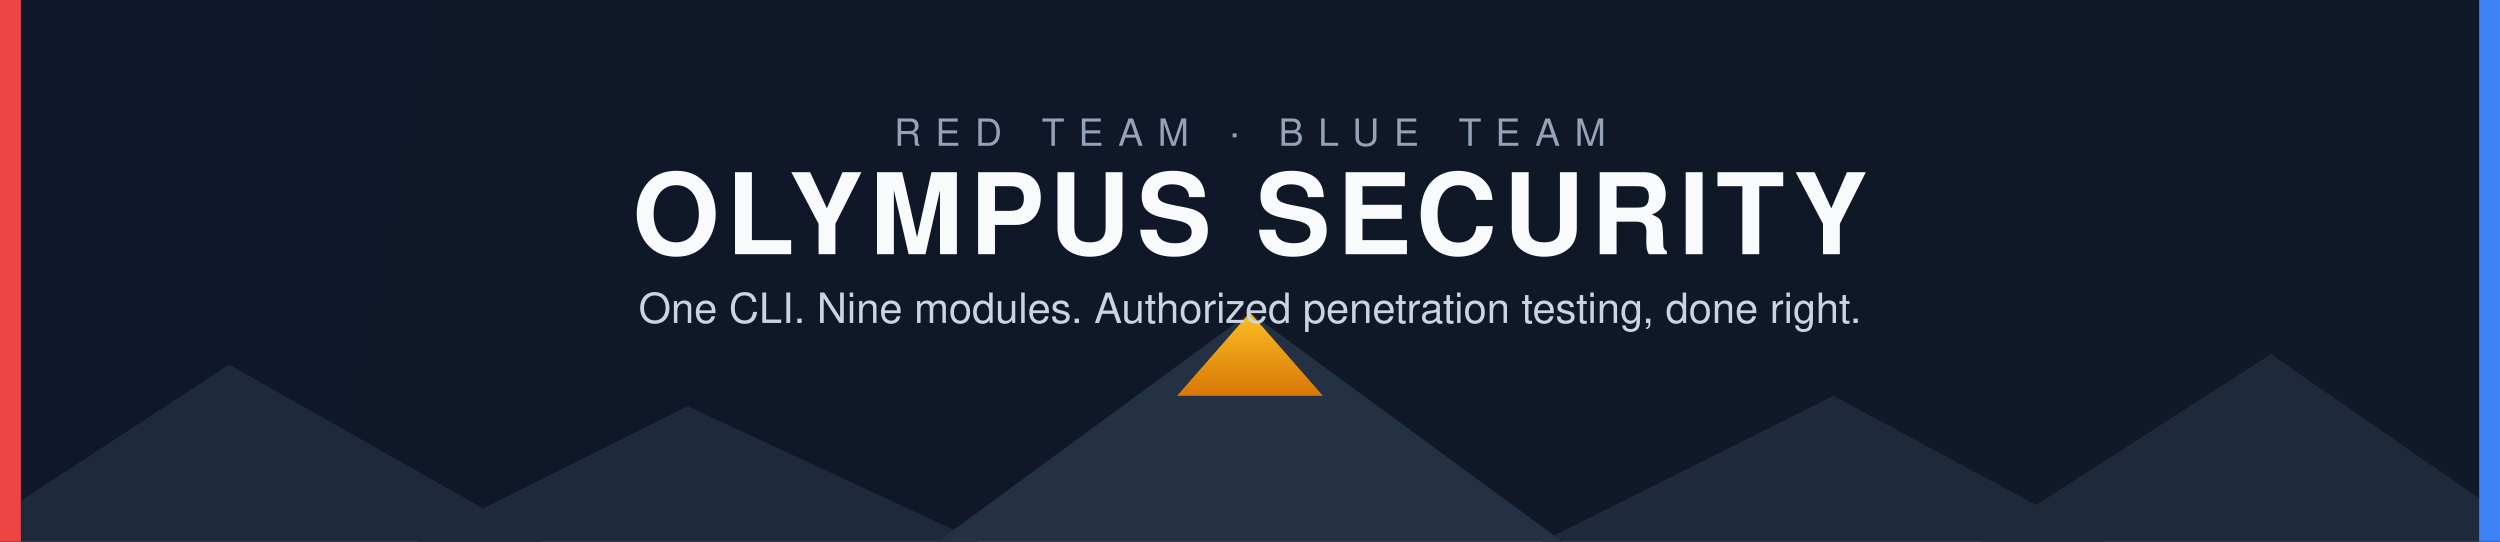
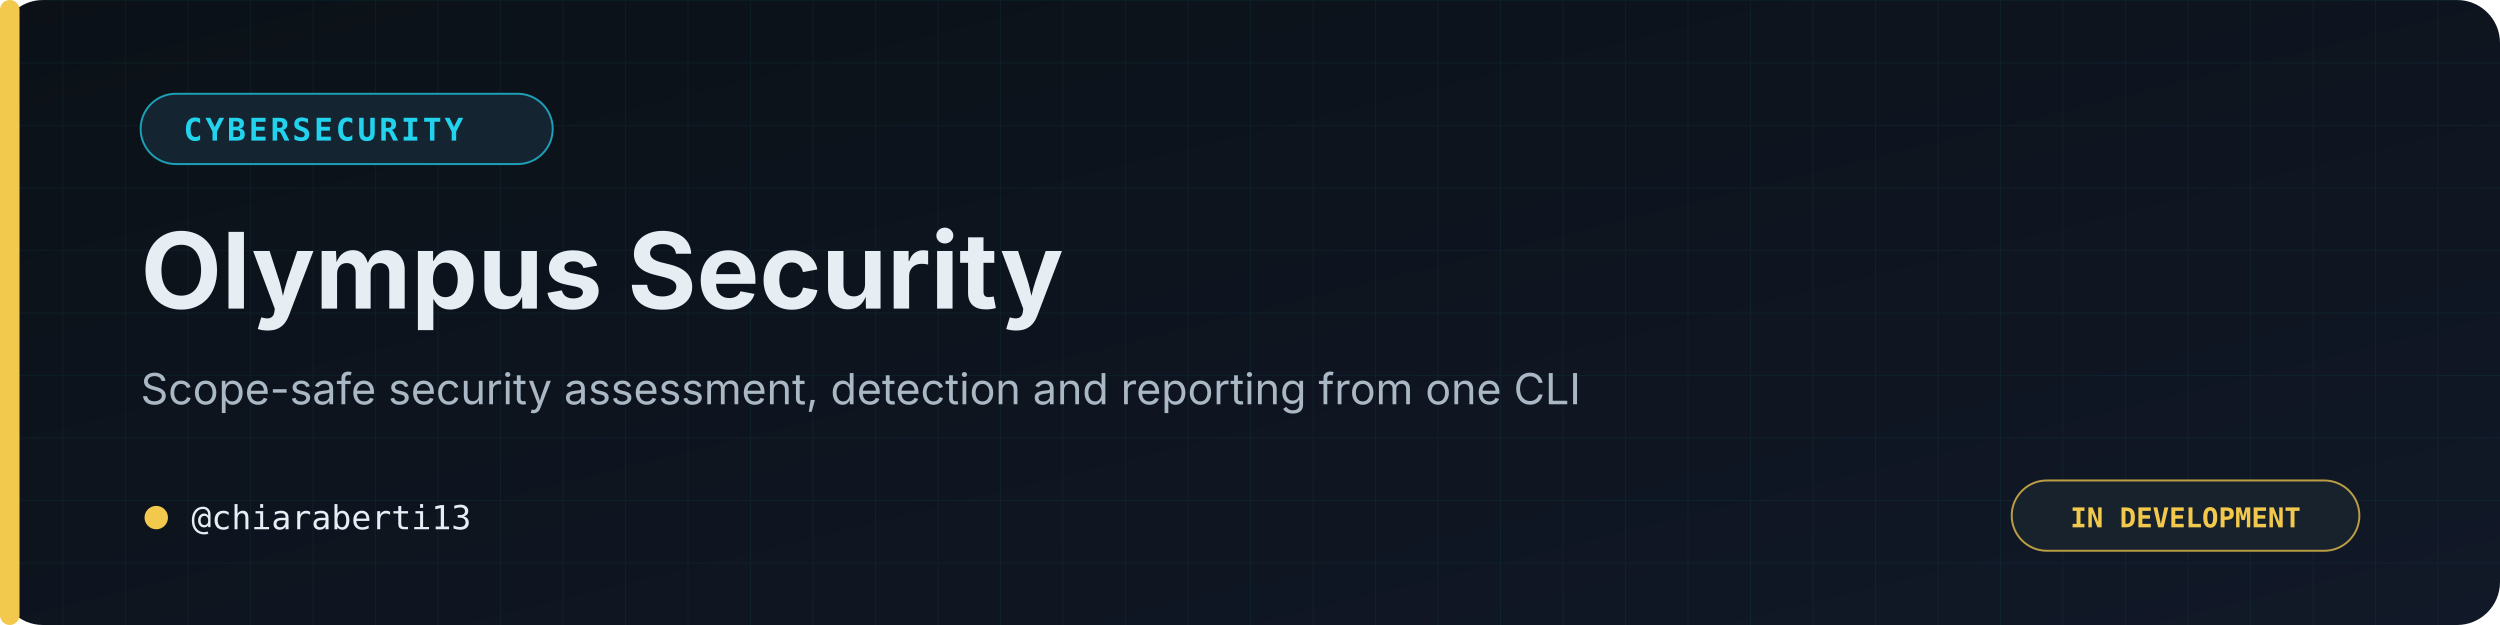
- <svg xmlns="http://www.w3.org/2000/svg" viewBox="0 0 1200 260" width="1200" height="260" role="img" aria-label="Olympus Security">
+ <svg xmlns="http://www.w3.org/2000/svg" width="1280" height="320" viewBox="0 0 1280 320" role="img" aria-label="Olympus Security — Scope-safe security assessment, detection and reporting from one CLI">
  <defs>
-     <linearGradient id="bg" x1="0" y1="0" x2="1200" y2="260" gradientUnits="userSpaceOnUse">
-       <stop offset="0" stop-color="#0f172a" />
+     <linearGradient id="bg" x1="0" y1="0" x2="1" y2="1">
+       <stop offset="0" stop-color="#0B1117" />
      <stop offset="1" stop-color="#111827" />
    </linearGradient>
-     <linearGradient id="peakGold" x1="0" y1="0" x2="0" y2="1">
-       <stop offset="0" stop-color="#fbbf24" />
-       <stop offset="1" stop-color="#d97706" />
-     </linearGradient>
+     <pattern id="grid" width="32" height="32" patternUnits="userSpaceOnUse">
+       <path d="M32 0H0V32" fill="none" stroke="#22D3EE" stroke-opacity=".055" />
+     </pattern>
  </defs>
-   <rect x="0" y="0" width="1200" height="260" fill="url(#bg)" />
-   <polygon points="-20,260 110,175 260,260" fill="#1e293b" />
-   <polygon points="200,260 330,195 470,260" fill="#1e293b" />
-   <polygon points="740,260 880,190 1010,260" fill="#1e293b" />
-   <polygon points="950,260 1090,170 1220,260" fill="#1e293b" />
-   <polygon points="450,260 600,150 750,260" fill="#243044" />
-   <polygon points="565,190 600,150 635,190" fill="url(#peakGold)" />
-   <rect x="0" y="0" width="10" height="260" fill="#ef4444" />
-   <rect x="1190" y="0" width="10" height="260" fill="#3b82f6" />
-   <text x="600" y="70" text-anchor="middle" font-family="Segoe UI, Helvetica, Arial, sans-serif" font-size="18" letter-spacing="7" fill="#94a3b8">RED TEAM · BLUE TEAM</text>
-   <text x="600" y="122" text-anchor="middle" font-family="Segoe UI, Helvetica, Arial, sans-serif" font-size="54" font-weight="700" letter-spacing="3" fill="#f8fafc">OLYMPUS SECURITY</text>
-   <text x="600" y="155" text-anchor="middle" font-family="Segoe UI, Helvetica, Arial, sans-serif" font-size="20" fill="#cbd5e1">One CLI. Nine modules. Authorized penetration testing, done right.</text>
+   <rect width="1280" height="320" rx="22" fill="url(#bg)" />
+   <rect width="1280" height="320" rx="22" fill="url(#grid)" />
+   <rect x="0" y="0" width="10" height="320" rx="5" fill="#F2C94C" />
+   <rect x="72" y="48" width="211" height="36" rx="18" fill="#152431" stroke="#22D3EE" stroke-opacity=".72" />
+   <text x="94" y="72" fill="#22D3EE" font-family="JetBrains Mono, ui-monospace, monospace" font-size="16" font-weight="700" letter-spacing="1.5">CYBERSECURITY</text>
+   <text x="72" y="158" fill="#E6EDF3" font-family="Inter, Arial, sans-serif" font-size="54" font-weight="750">Olympus Security</text>
+   <text x="72" y="207" fill="#AAB7C4" font-family="Inter, Arial, sans-serif" font-size="22">Scope-safe security assessment, detection and reporting from one CLI</text>
+   <circle cx="80" cy="265" r="6" fill="#F2C94C" />
+   <text x="98" y="271" fill="#E6EDF3" font-family="JetBrains Mono, ui-monospace, monospace" font-size="17">@chiaraberti13</text>
+   <rect x="1030" y="246" width="178" height="36" rx="18" fill="#18222D" stroke="#F2C94C" stroke-opacity=".75" />
+   <text x="1119" y="270" text-anchor="middle" fill="#F2C94C" font-family="JetBrains Mono, ui-monospace, monospace" font-size="14" font-weight="700">IN DEVELOPMENT</text>
</svg>
